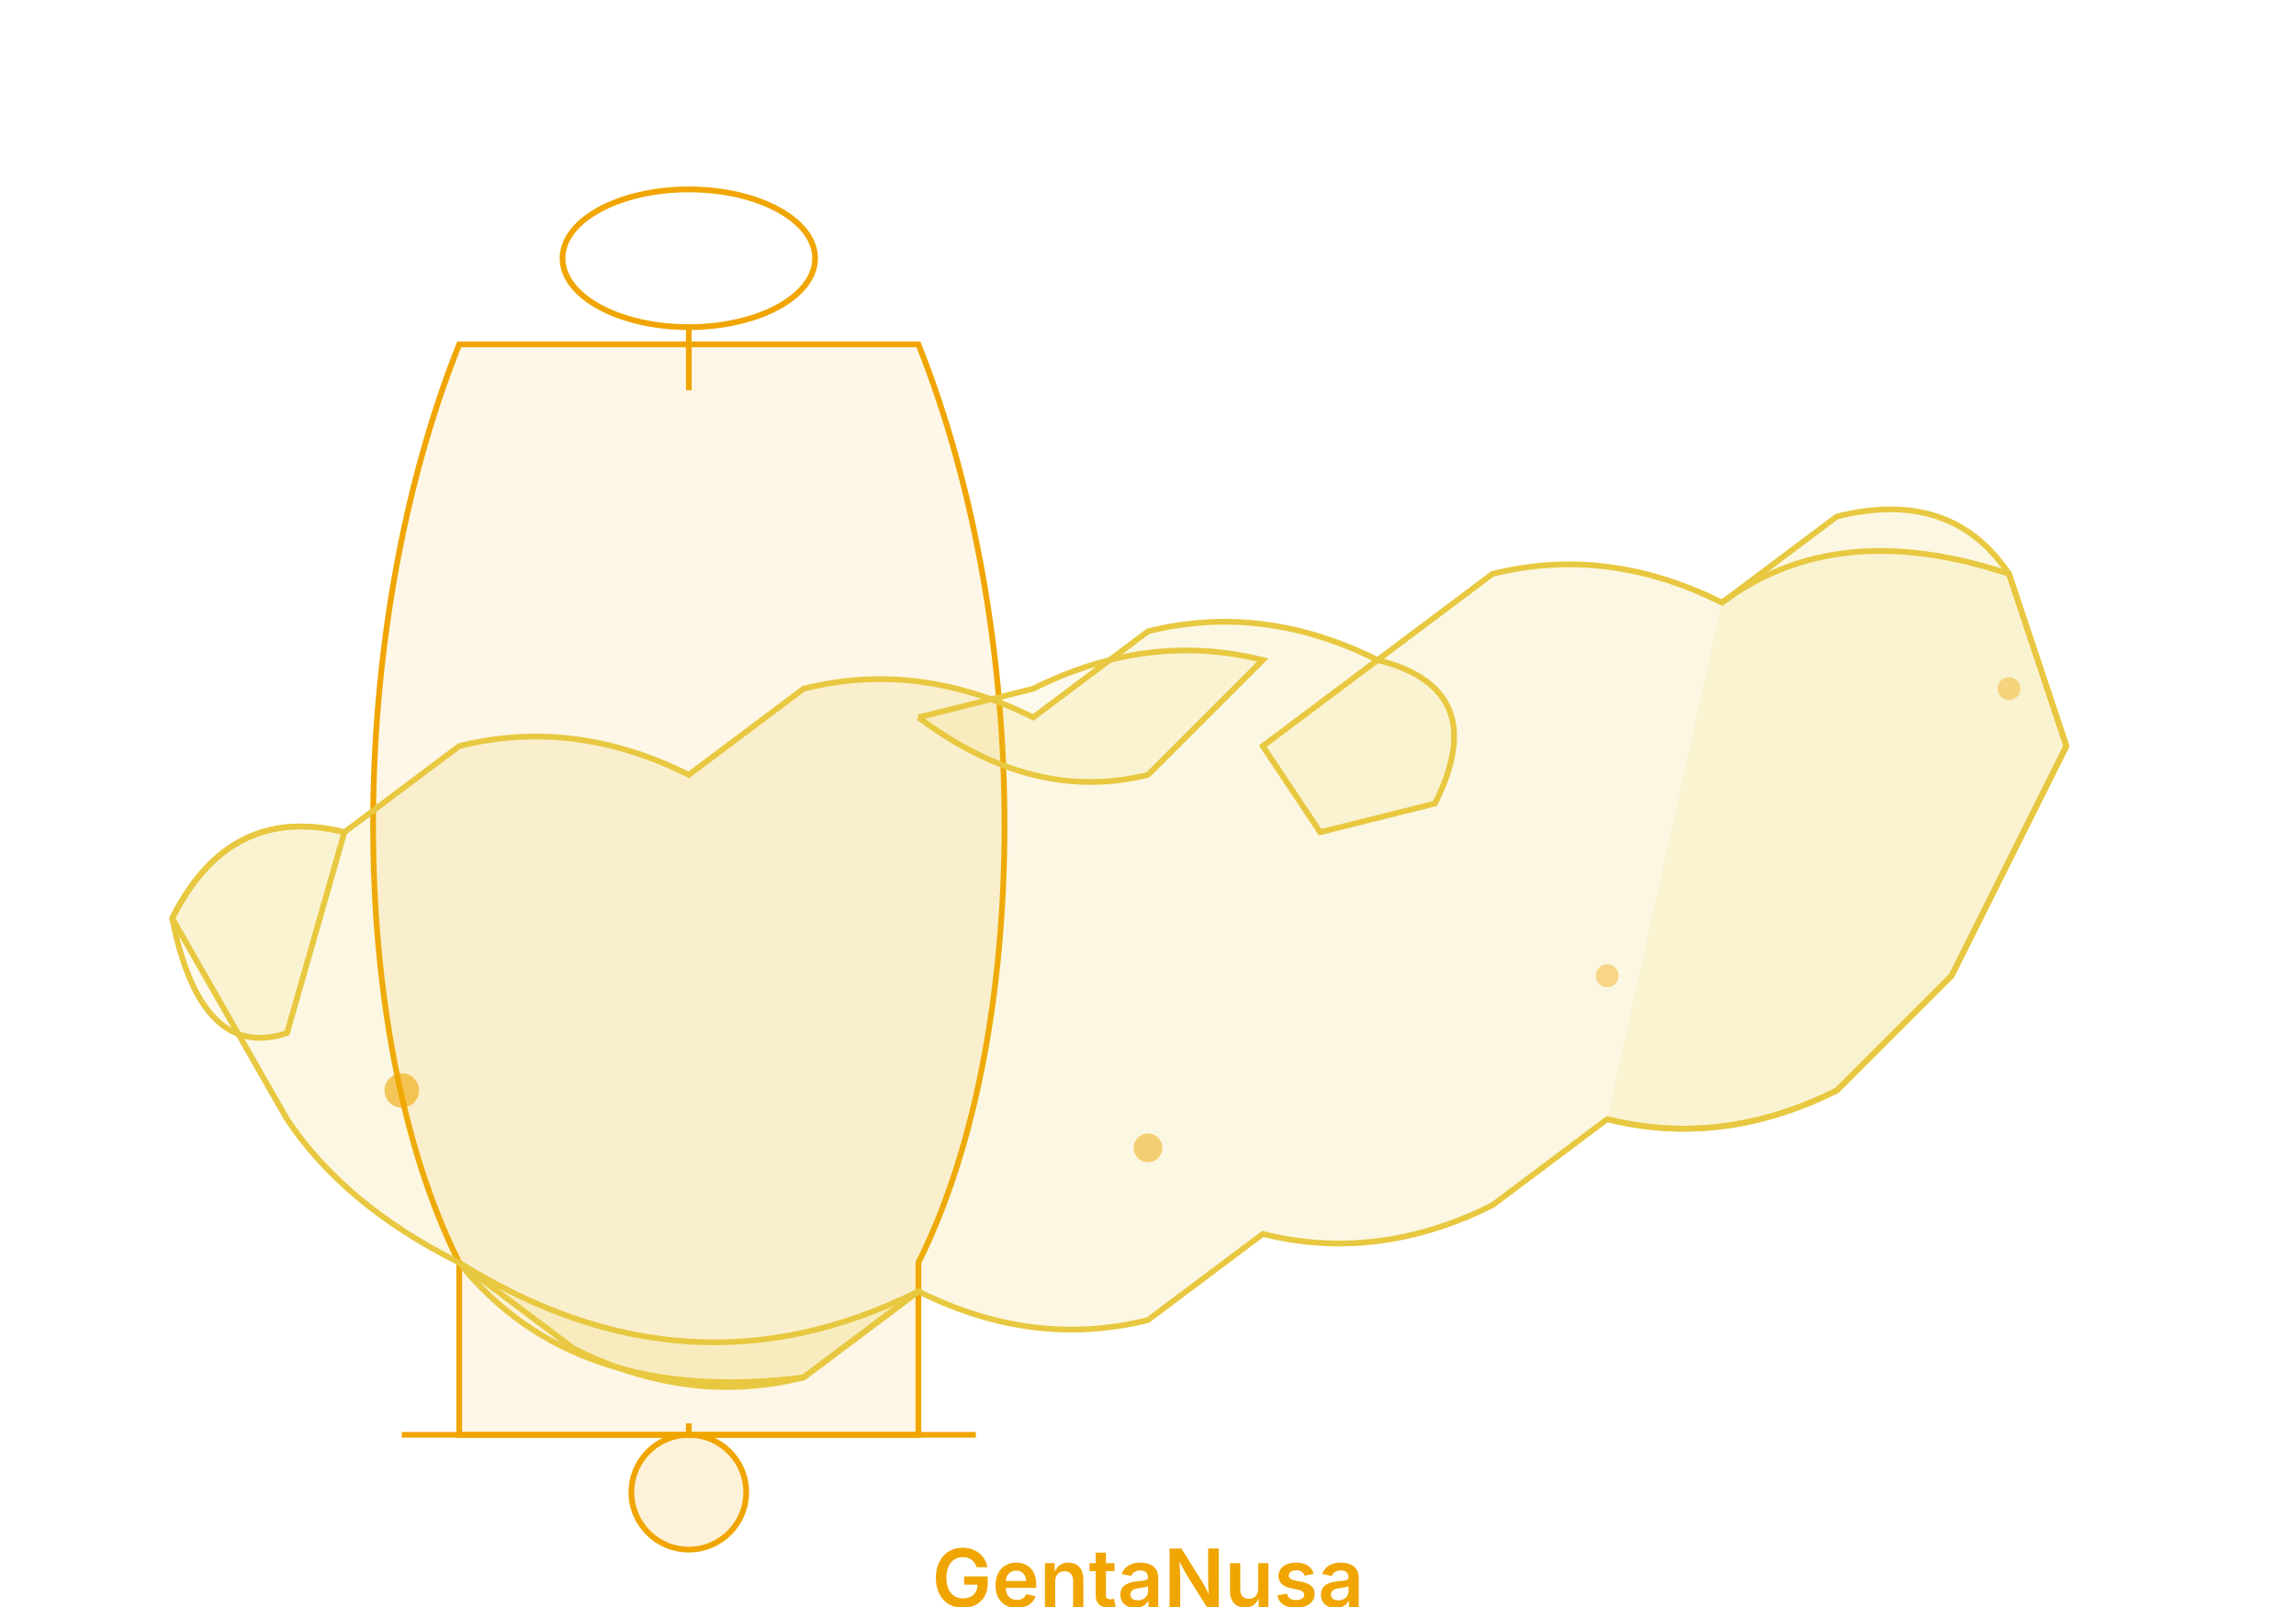
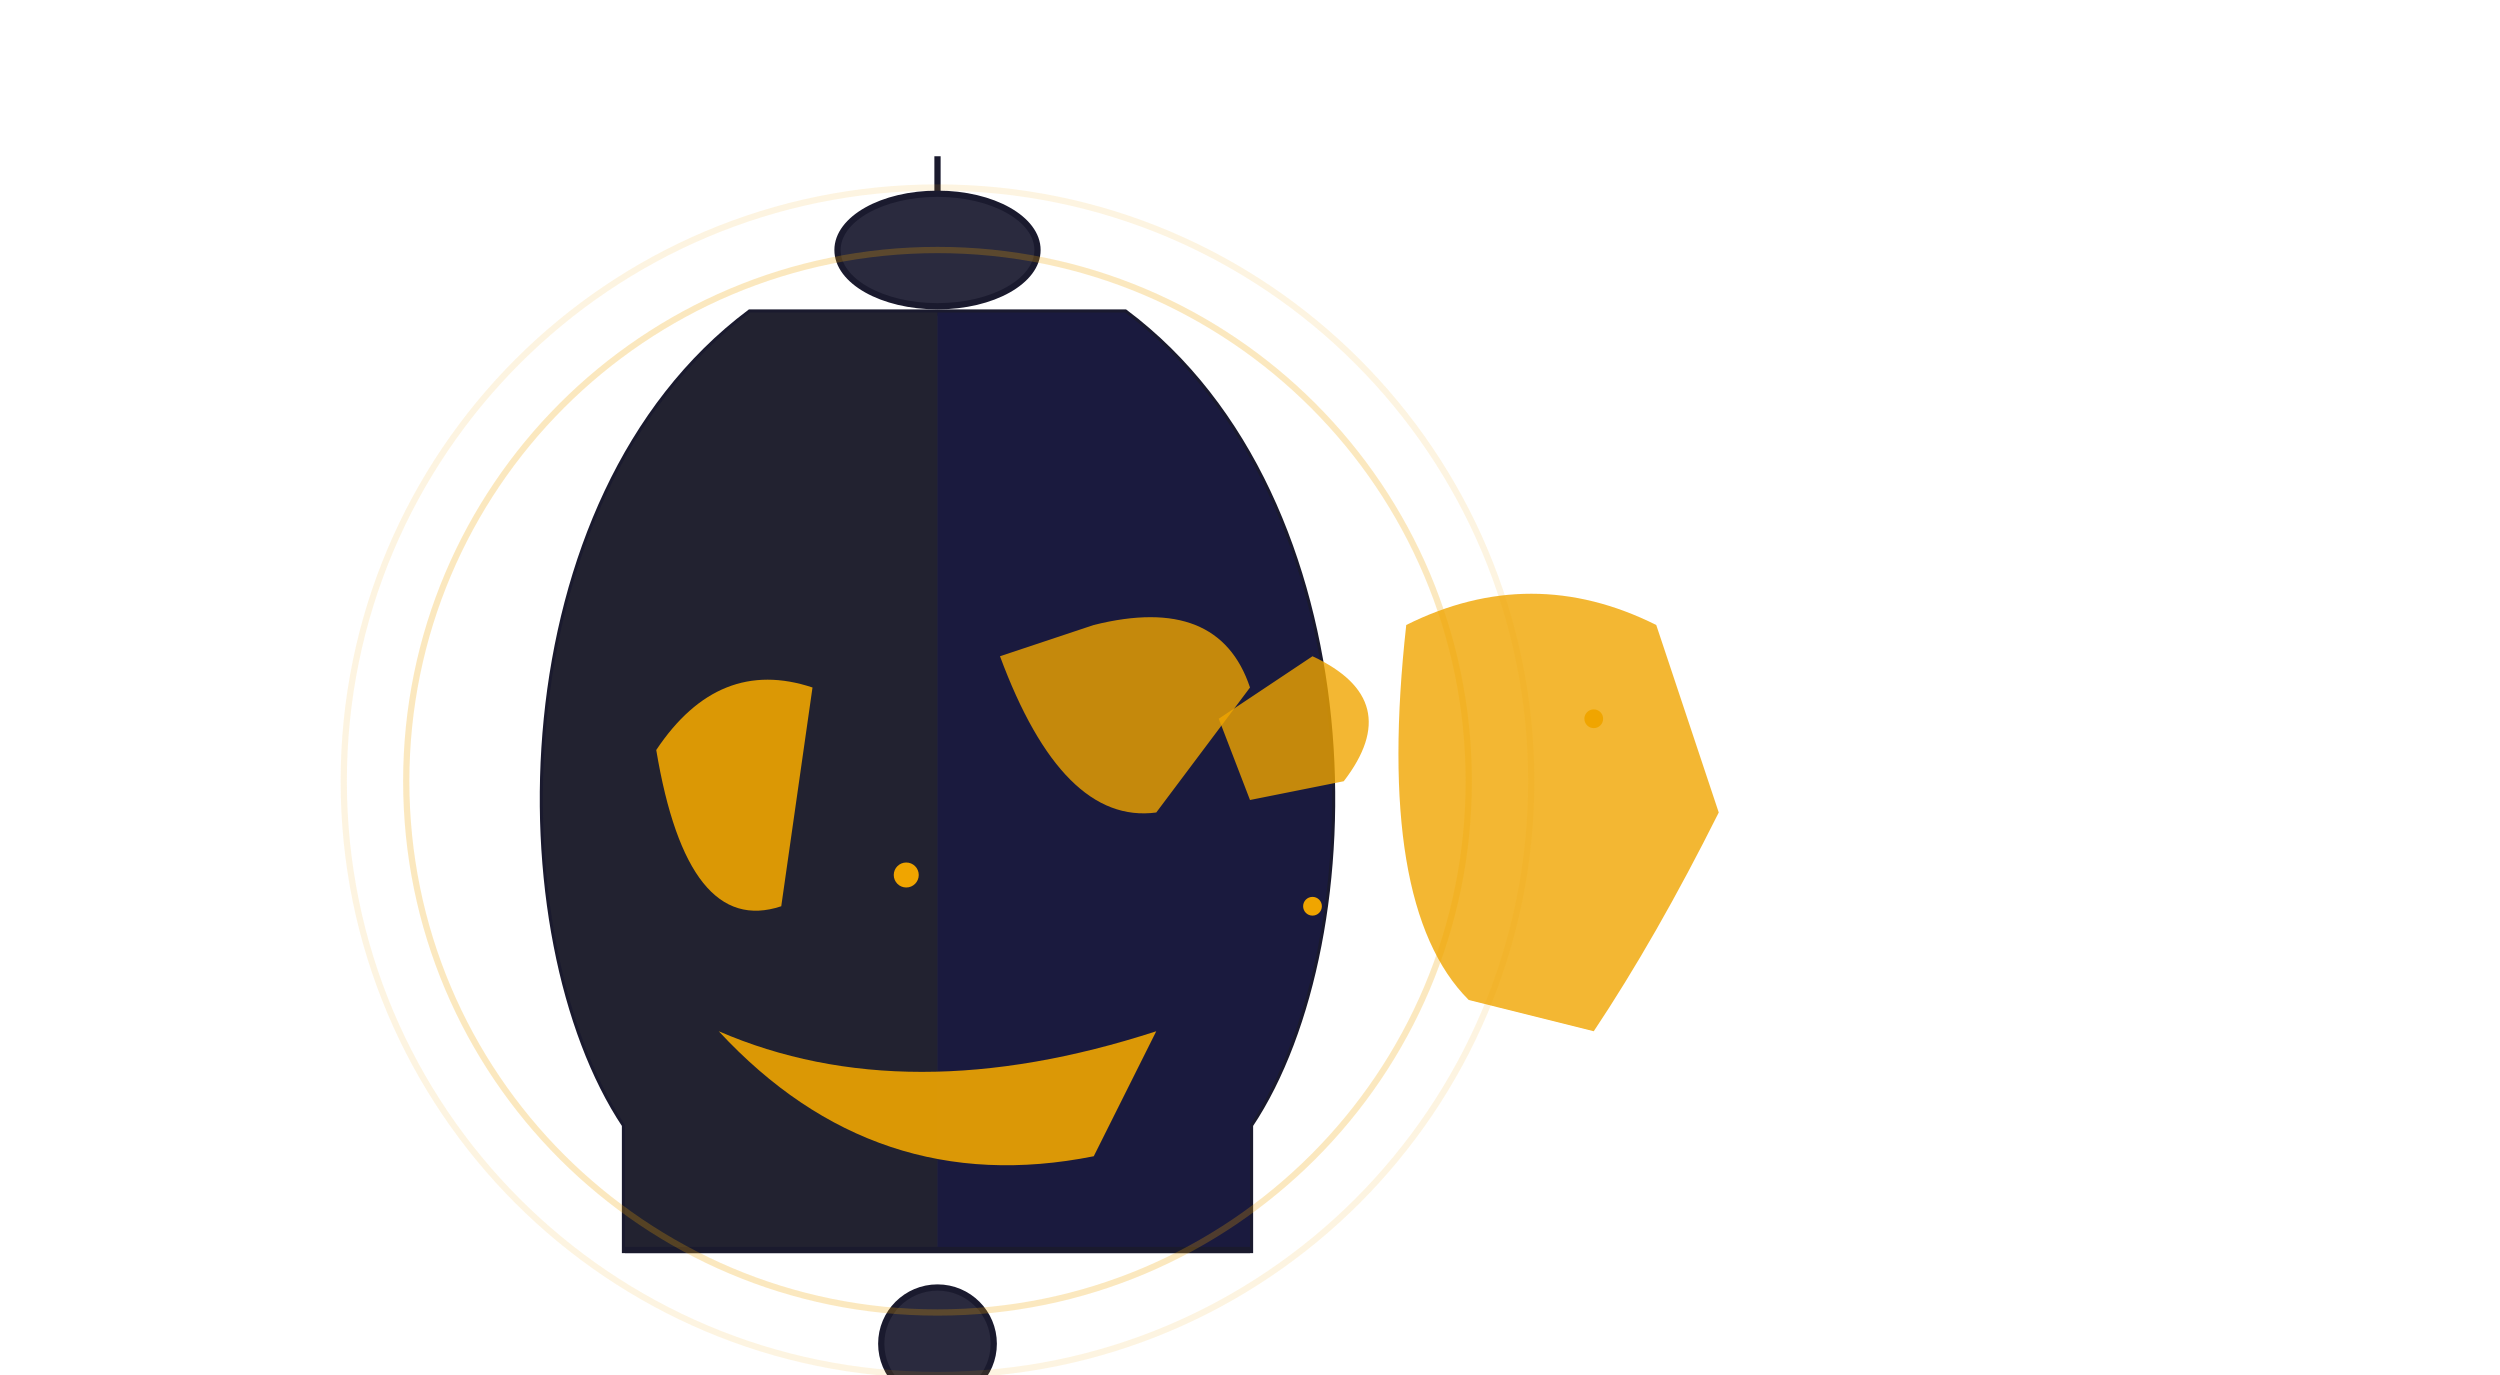
- <svg xmlns="http://www.w3.org/2000/svg" viewBox="0 0 400 280" fill="none">
-   <path d="M80 60 C 60 110, 60 180, 80 220 L 80 250 L 160 250 L 160 220 C 180 180, 180 110, 160 60 Z" stroke="#f0a500" strokeWidth="4" fill="rgba(240,165,0,0.1)" />
-   <ellipse cx="120" cy="45" rx="22" ry="12" stroke="#f0a500" strokeWidth="3.5" fill="none" />
-   <line x1="120" y1="57" x2="120" y2="68" stroke="#f0a500" strokeWidth="3" />
-   <circle cx="120" cy="260" r="10" stroke="#f0a500" strokeWidth="3.5" fill="rgba(240,165,0,0.15)" />
-   <line x1="120" y1="250" x2="120" y2="248" stroke="#f0a500" strokeWidth="3" />
-   <line x1="70" y1="250" x2="170" y2="250" stroke="#f0a500" strokeWidth="3" />
-   <path d="M30 160 Q 40 140, 60 145 L 80 130 Q 100 125, 120 135 L 140 120 Q 160 115, 180 125 L 200 110 Q 220 105, 240 115 L 260 100 Q 280 95, 300 105 L 320 90 Q 340 85, 350 100 L 360 130 Q 350 150, 340 170 L 320 190 Q 300 200, 280 195 L 260 210 Q 240 220, 220 215 L 200 230 Q 180 235, 160 225 L 140 240 Q 120 245, 100 235 L 80 220 Q 60 210, 50 195 Z" stroke="#e8c840" strokeWidth="2.5" fill="rgba(232,200,64,0.15)" />
-   <path d="M30 160 Q 40 140, 60 145 L 50 180 Q 35 185, 30 160" stroke="#e8c840" strokeWidth="2" fill="rgba(232,200,64,0.1)" />
-   <path d="M80 220 Q 120 245, 160 225 L 140 240 Q 100 245, 80 220" stroke="#e8c840" strokeWidth="2" fill="rgba(232,200,64,0.1)" />
-   <path d="M160 125 L 180 120 Q 200 110, 220 115 L 200 135 Q 180 140, 160 125" stroke="#e8c840" strokeWidth="2" fill="rgba(232,200,64,0.1)" />
-   <path d="M220 130 L 240 115 Q 260 120, 250 140 L 230 145 Z" stroke="#e8c840" strokeWidth="2" fill="rgba(232,200,64,0.1)" />
-   <path d="M300 105 Q 320 90, 350 100 L 360 130 Q 350 150, 340 170 L 320 190 Q 300 200, 280 195" stroke="#e8c840" strokeWidth="2" fill="rgba(232,200,64,0.1)" />
-   <circle cx="70" cy="190" r="3" fill="#f0a500" opacity="0.6" />
-   <circle cx="200" cy="200" r="2.5" fill="#f0a500" opacity="0.5" />
-   <circle cx="280" cy="170" r="2" fill="#f0a500" opacity="0.4" />
-   <circle cx="350" cy="120" r="2" fill="#f0a500" opacity="0.4" />
-   <text x="200" y="280" text-anchor="middle" font-family="Inter, Arial, sans-serif" font-size="14" fill="#f0a500" font-weight="600">GentaNusa</text>
+ <svg xmlns="http://www.w3.org/2000/svg" viewBox="0 0 400 220" fill="none">
+   <path d="M120 50 C 80 80, 80 150, 100 180 L 100 200 L 200 200 L 200 180 C 220 150, 220 80, 180 50 Z" fill="#2a2a3e" stroke="#1a1a2e" strokeWidth="1.5" />
+   <path d="M120 50 C 80 80, 80 150, 100 180 L 100 200 L 150 200 L 150 50 Z" fill="#222230" />
+   <path d="M150 50 L 150 200 L 200 200 L 200 180 C 220 150, 220 80, 180 50 Z" fill="#1a1a3e" />
+   <ellipse cx="150" cy="40" rx="16" ry="9" fill="#2a2a3e" stroke="#1a1a2e" strokeWidth="1.5" />
+   <line x1="150" y1="31" x2="150" y2="25" stroke="#1a1a2e" strokeWidth="2" />
+   <circle cx="150" cy="215" r="9" fill="#2a2a3e" stroke="#1a1a2e" strokeWidth="1.5" />
+   <line x1="100" y1="200" x2="200" y2="200" stroke="#1a1a2e" strokeWidth="2.5" />
+   <path d="M105 120 Q 115 105, 130 110 L 125 145 Q 110 150, 105 120" fill="#f0a500" opacity="0.9" />
+   <path d="M115 165 Q 145 178, 185 165 L 175 185 Q 140 192, 115 165" fill="#f0a500" opacity="0.9" />
+   <path d="M160 105 L 175 100 Q 195 95, 200 110 L 185 130 Q 170 132, 160 105" fill="#f0a500" opacity="0.8" />
+   <path d="M195 115 L 210 105 Q 225 112, 215 125 L 200 128 Z" fill="#f0a500" opacity="0.8" />
+   <path d="M225 100 Q 245 90, 265 100 L 275 130 Q 265 150, 255 165 L 235 160 Q 220 145, 225 100" fill="#f0a500" opacity="0.8" />
+   <circle cx="145" cy="140" r="2" fill="#f0a500" />
+   <circle cx="210" cy="145" r="1.5" fill="#f0a500" />
+   <circle cx="255" cy="115" r="1.5" fill="#f0a500" />
+   <circle cx="150" cy="125" r="85" stroke="#f0a500" strokeWidth="1" opacity="0.25" fill="none" />
+   <circle cx="150" cy="125" r="95" stroke="#f0a500" strokeWidth="0.5" opacity="0.12" fill="none" />
</svg>
